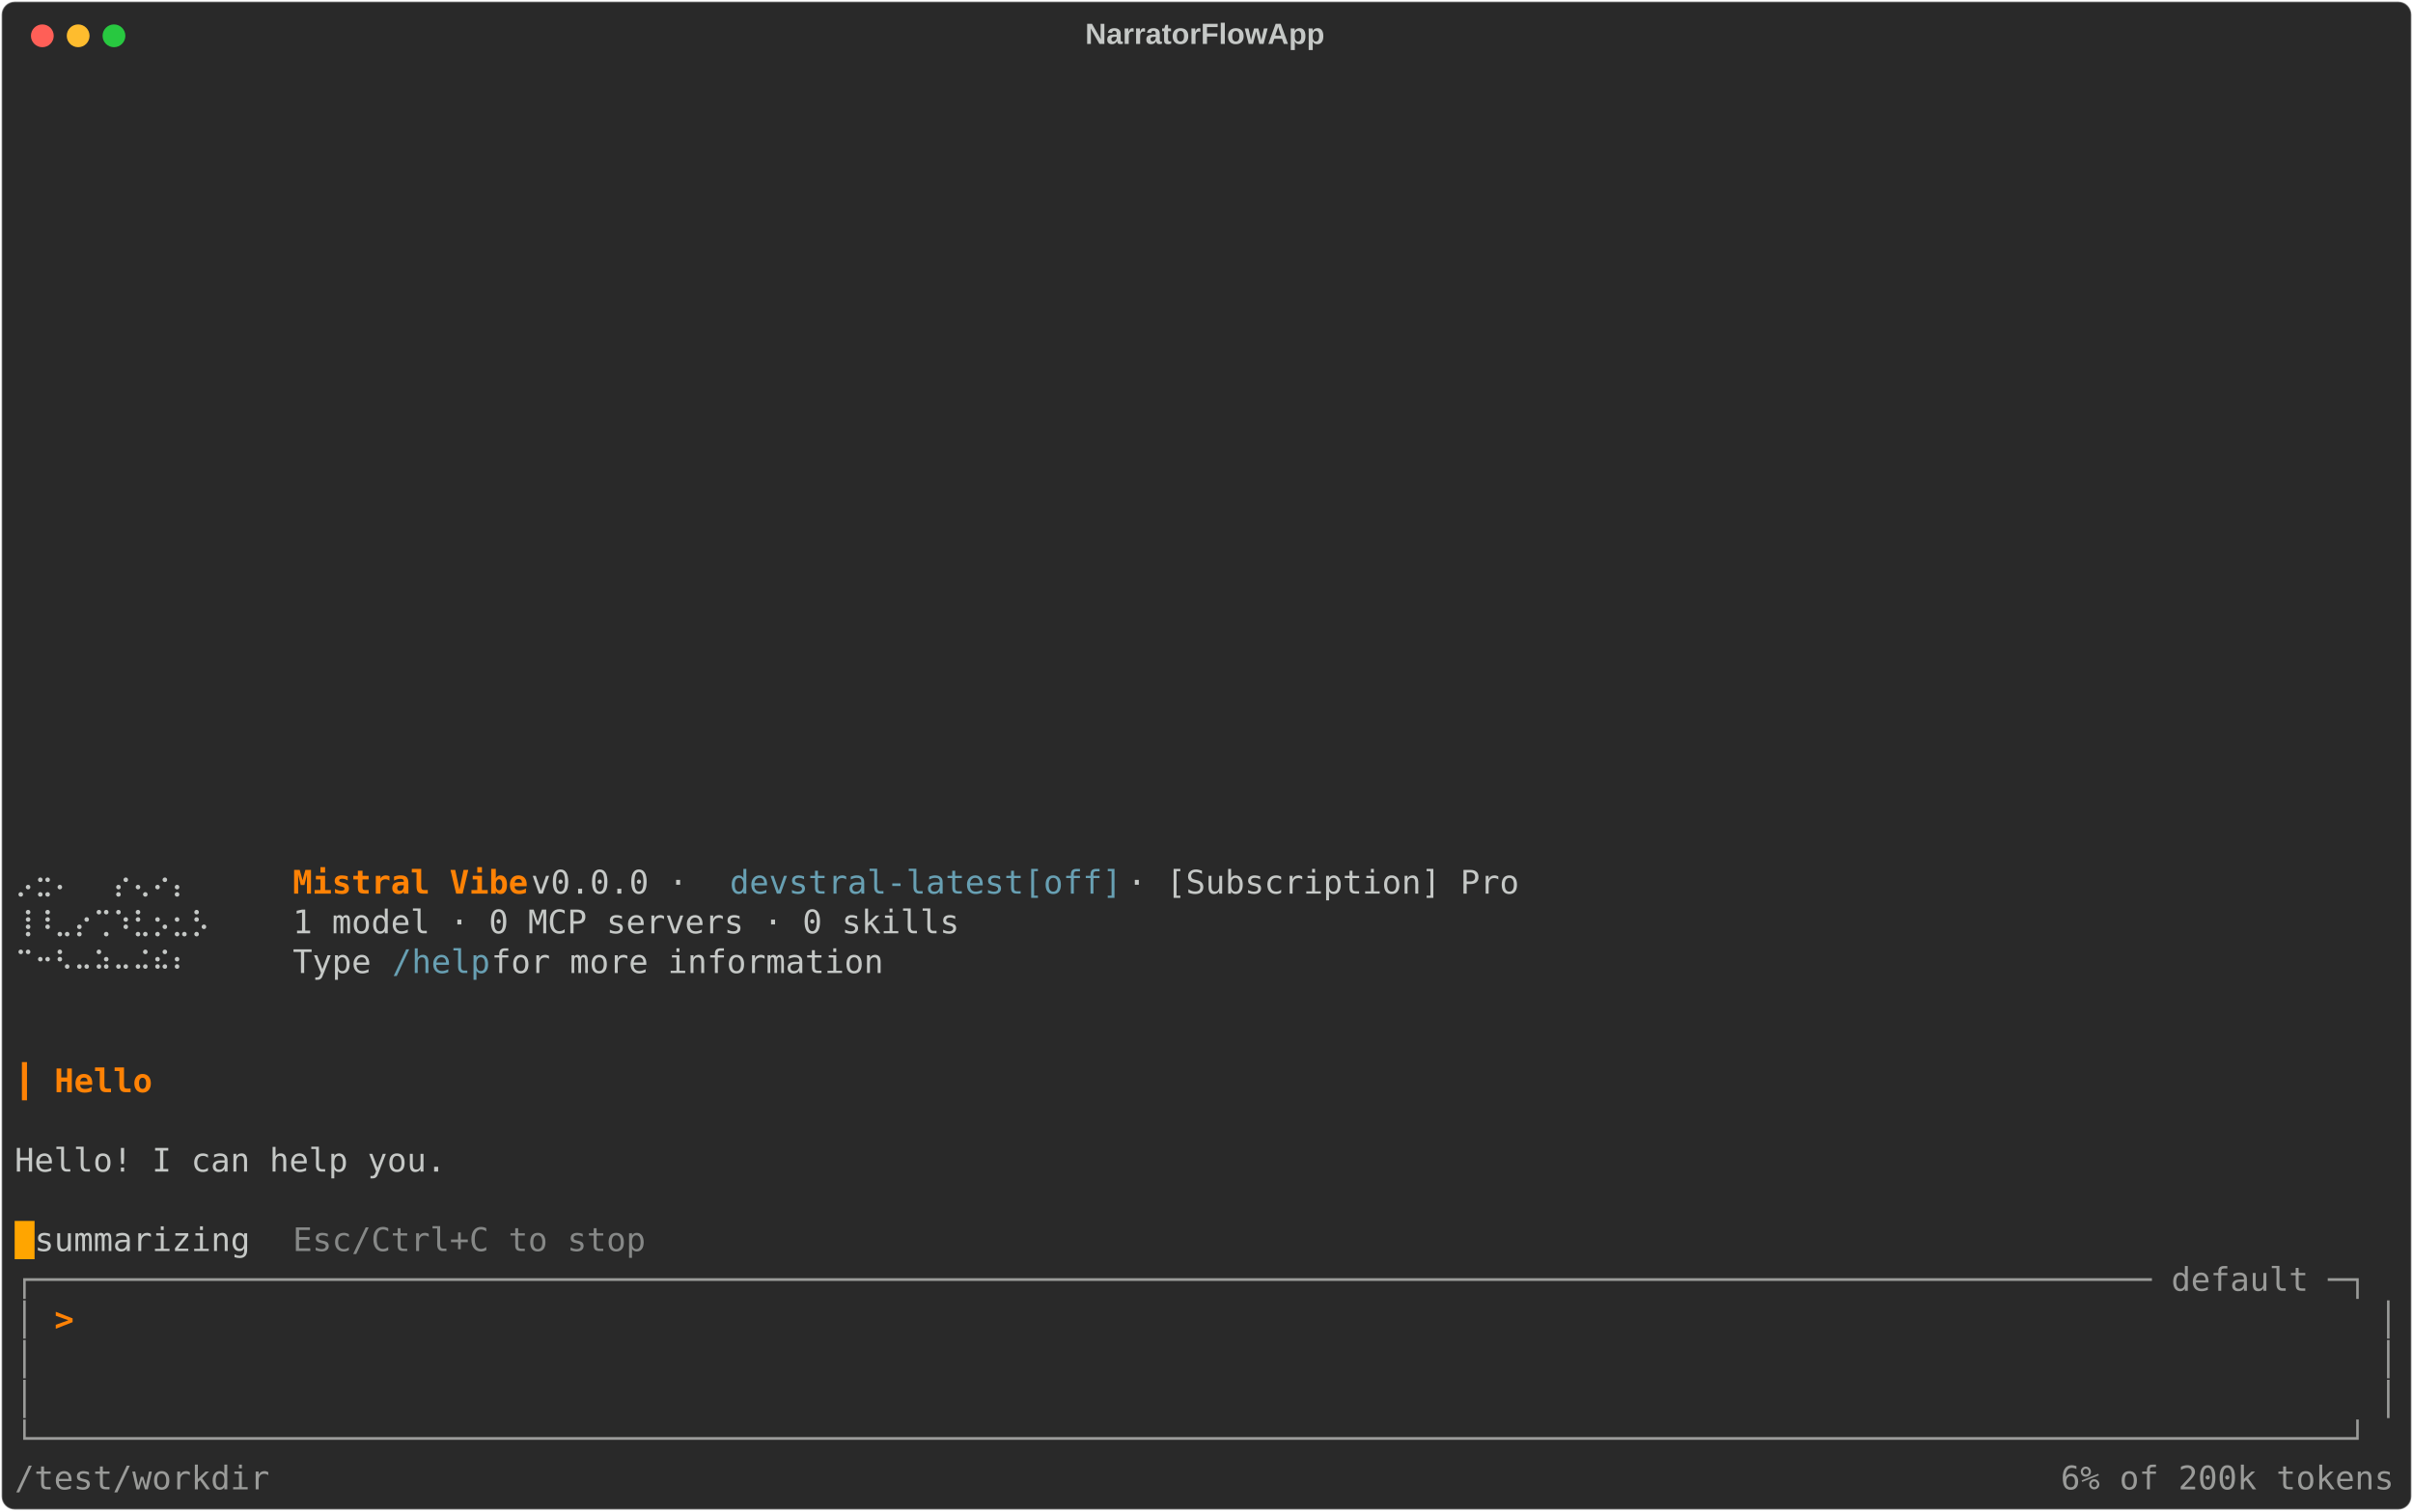
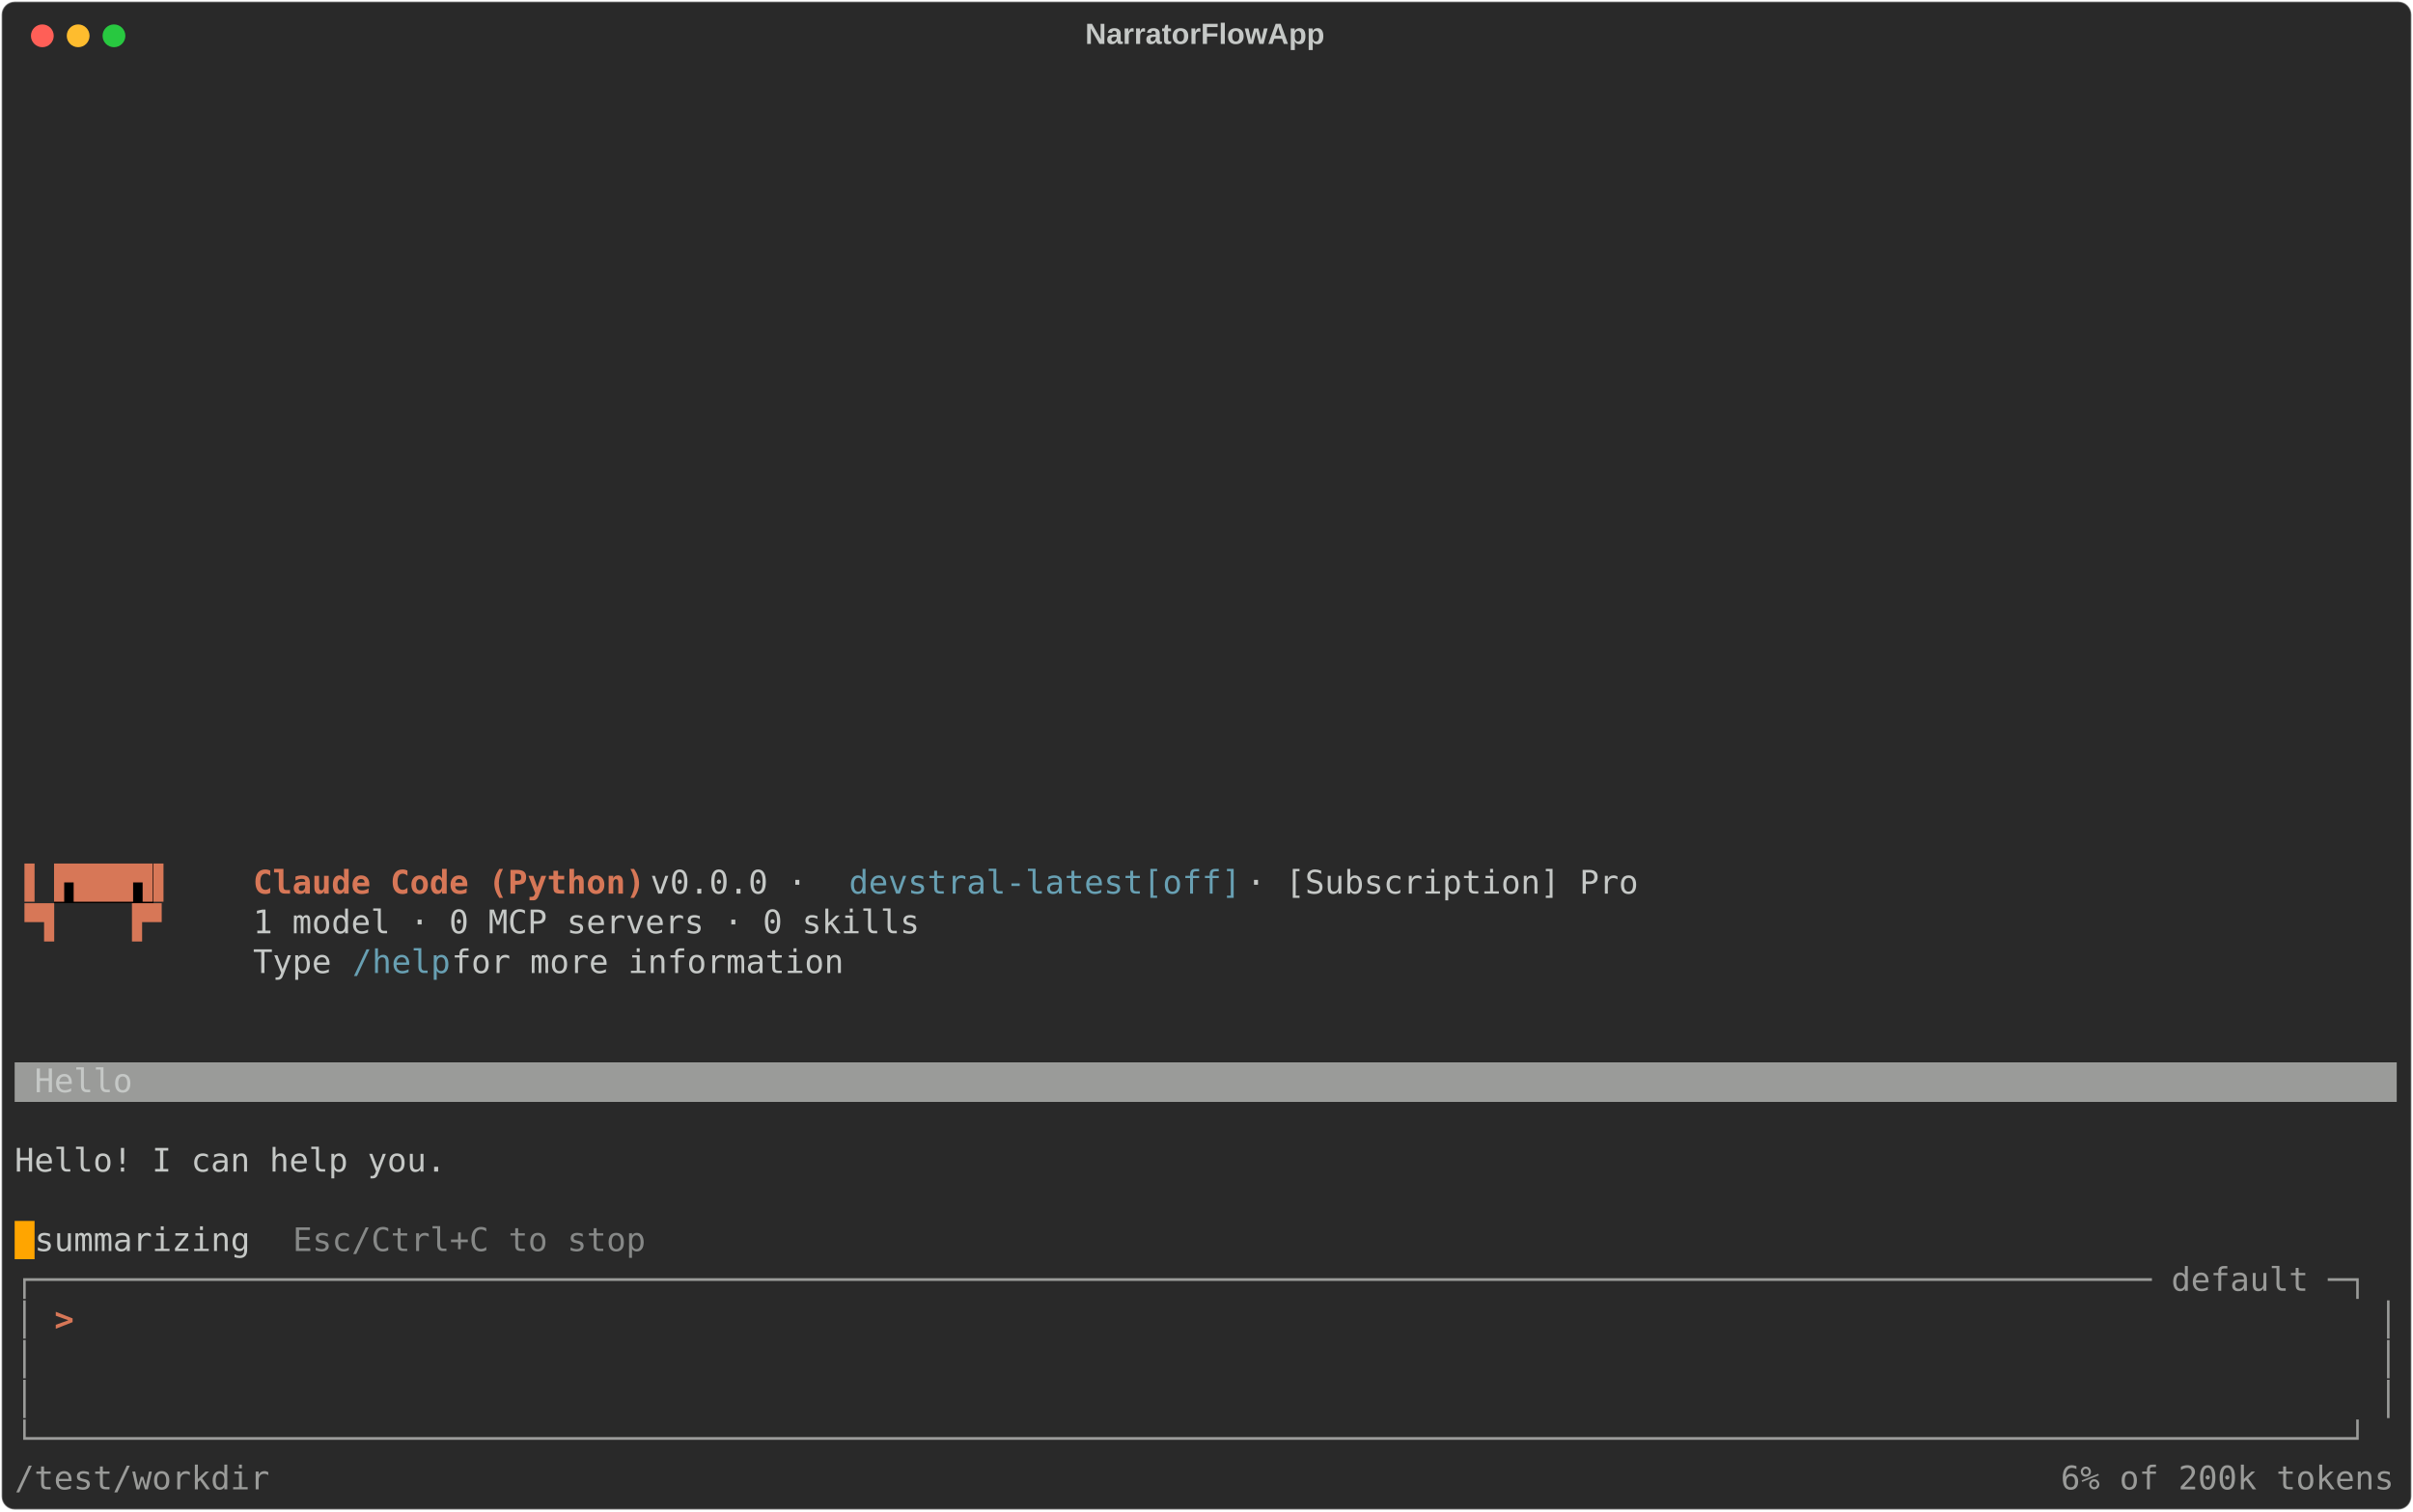
<svg xmlns="http://www.w3.org/2000/svg" class="rich-terminal" viewBox="0 0 1482 928.4">
  <style>

    @font-face {
        font-family: "Fira Code";
        src: local("FiraCode-Regular"),
                url("https://cdnjs.cloudflare.com/ajax/libs/firacode/6.2.0/woff2/FiraCode-Regular.woff2") format("woff2"),
                url("https://cdnjs.cloudflare.com/ajax/libs/firacode/6.2.0/woff/FiraCode-Regular.woff") format("woff");
        font-style: normal;
        font-weight: 400;
    }
    @font-face {
        font-family: "Fira Code";
        src: local("FiraCode-Bold"),
                url("https://cdnjs.cloudflare.com/ajax/libs/firacode/6.2.0/woff2/FiraCode-Bold.woff2") format("woff2"),
                url("https://cdnjs.cloudflare.com/ajax/libs/firacode/6.2.0/woff/FiraCode-Bold.woff") format("woff");
        font-style: bold;
        font-weight: 700;
    }

    .terminal-matrix {
        font-family: Fira Code, monospace;
        font-size: 20px;
        line-height: 24.4px;
        font-variant-east-asian: full-width;
    }

    .terminal-title {
        font-size: 18px;
        font-weight: bold;
        font-family: arial;
    }

    .terminal-r1 { fill: #c5c8c6 }
- .terminal-r2 { fill: #ff8205;font-weight: bold }
- .terminal-r3 { fill: #68a0b3 }
- .terminal-r4 { fill: #ff8205 }
+ .terminal-r2 { fill: #d77757 }
+ .terminal-r3 { fill: #d77757;font-weight: bold }
+ .terminal-r4 { fill: #68a0b3 }
.terminal-r5 { fill: #ffa500;font-weight: bold }
.terminal-r6 { fill: #868887 }
.terminal-r7 { fill: #9a9b99 }
    </style>
  <defs>
    <clipPath id="terminal-clip-terminal">
      <rect x="0" y="0" width="1463.0" height="877.4" />
    </clipPath>
    <clipPath id="terminal-line-0">
      <rect x="0" y="1.5" width="1464" height="24.65" />
    </clipPath>
    <clipPath id="terminal-line-1">
      <rect x="0" y="25.9" width="1464" height="24.65" />
    </clipPath>
    <clipPath id="terminal-line-2">
      <rect x="0" y="50.3" width="1464" height="24.65" />
    </clipPath>
    <clipPath id="terminal-line-3">
      <rect x="0" y="74.7" width="1464" height="24.65" />
    </clipPath>
    <clipPath id="terminal-line-4">
      <rect x="0" y="99.1" width="1464" height="24.65" />
    </clipPath>
    <clipPath id="terminal-line-5">
      <rect x="0" y="123.5" width="1464" height="24.65" />
    </clipPath>
    <clipPath id="terminal-line-6">
      <rect x="0" y="147.9" width="1464" height="24.65" />
    </clipPath>
    <clipPath id="terminal-line-7">
      <rect x="0" y="172.3" width="1464" height="24.65" />
    </clipPath>
    <clipPath id="terminal-line-8">
      <rect x="0" y="196.7" width="1464" height="24.65" />
    </clipPath>
    <clipPath id="terminal-line-9">
      <rect x="0" y="221.1" width="1464" height="24.65" />
    </clipPath>
    <clipPath id="terminal-line-10">
      <rect x="0" y="245.5" width="1464" height="24.65" />
    </clipPath>
    <clipPath id="terminal-line-11">
      <rect x="0" y="269.9" width="1464" height="24.65" />
    </clipPath>
    <clipPath id="terminal-line-12">
      <rect x="0" y="294.3" width="1464" height="24.65" />
    </clipPath>
    <clipPath id="terminal-line-13">
      <rect x="0" y="318.7" width="1464" height="24.65" />
    </clipPath>
    <clipPath id="terminal-line-14">
      <rect x="0" y="343.1" width="1464" height="24.65" />
    </clipPath>
    <clipPath id="terminal-line-15">
      <rect x="0" y="367.5" width="1464" height="24.65" />
    </clipPath>
    <clipPath id="terminal-line-16">
      <rect x="0" y="391.9" width="1464" height="24.65" />
    </clipPath>
    <clipPath id="terminal-line-17">
      <rect x="0" y="416.3" width="1464" height="24.65" />
    </clipPath>
    <clipPath id="terminal-line-18">
      <rect x="0" y="440.7" width="1464" height="24.65" />
    </clipPath>
    <clipPath id="terminal-line-19">
      <rect x="0" y="465.1" width="1464" height="24.65" />
    </clipPath>
    <clipPath id="terminal-line-20">
      <rect x="0" y="489.5" width="1464" height="24.65" />
    </clipPath>
    <clipPath id="terminal-line-21">
      <rect x="0" y="513.9" width="1464" height="24.65" />
    </clipPath>
    <clipPath id="terminal-line-22">
      <rect x="0" y="538.3" width="1464" height="24.65" />
    </clipPath>
    <clipPath id="terminal-line-23">
      <rect x="0" y="562.7" width="1464" height="24.65" />
    </clipPath>
    <clipPath id="terminal-line-24">
      <rect x="0" y="587.1" width="1464" height="24.65" />
    </clipPath>
    <clipPath id="terminal-line-25">
      <rect x="0" y="611.5" width="1464" height="24.65" />
    </clipPath>
    <clipPath id="terminal-line-26">
      <rect x="0" y="635.9" width="1464" height="24.65" />
    </clipPath>
    <clipPath id="terminal-line-27">
      <rect x="0" y="660.3" width="1464" height="24.65" />
    </clipPath>
    <clipPath id="terminal-line-28">
      <rect x="0" y="684.7" width="1464" height="24.65" />
    </clipPath>
    <clipPath id="terminal-line-29">
      <rect x="0" y="709.1" width="1464" height="24.65" />
    </clipPath>
    <clipPath id="terminal-line-30">
      <rect x="0" y="733.5" width="1464" height="24.65" />
    </clipPath>
    <clipPath id="terminal-line-31">
      <rect x="0" y="757.9" width="1464" height="24.65" />
    </clipPath>
    <clipPath id="terminal-line-32">
      <rect x="0" y="782.3" width="1464" height="24.65" />
    </clipPath>
    <clipPath id="terminal-line-33">
      <rect x="0" y="806.7" width="1464" height="24.65" />
    </clipPath>
    <clipPath id="terminal-line-34">
      <rect x="0" y="831.1" width="1464" height="24.65" />
    </clipPath>
  </defs>
  <rect fill="#292929" stroke="rgba(255,255,255,0.35)" stroke-width="1" x="1" y="1" width="1480" height="926.4" rx="8" />
  <text class="terminal-title" fill="#c5c8c6" text-anchor="middle" x="740" y="27">NarratorFlowApp</text>
  <g transform="translate(26,22)">
    <circle cx="0" cy="0" r="7" fill="#ff5f57" />
    <circle cx="22" cy="0" r="7" fill="#febc2e" />
    <circle cx="44" cy="0" r="7" fill="#28c840" />
  </g>
  <g transform="translate(9, 41)" clip-path="url(#terminal-clip-terminal)">
+     <rect fill="#000000" x="24.4" y="489.5" width="61" height="24.65" shape-rendering="crispEdges" />
+     <rect fill="#9a9b99" x="0" y="611.5" width="12.2" height="24.65" shape-rendering="crispEdges" />
+     <rect fill="#9a9b99" x="12.2" y="611.5" width="61" height="24.65" shape-rendering="crispEdges" />
+     <rect fill="#9a9b99" x="73.2" y="611.5" width="1390.8" height="24.65" shape-rendering="crispEdges" />
    <g class="terminal-matrix">
      <text class="terminal-r1" x="1464" y="20" textLength="12.2" clip-path="url(#terminal-line-0)">
</text>
      <text class="terminal-r1" x="1464" y="44.4" textLength="12.2" clip-path="url(#terminal-line-1)">
</text>
      <text class="terminal-r1" x="1464" y="68.8" textLength="12.2" clip-path="url(#terminal-line-2)">
</text>
      <text class="terminal-r1" x="1464" y="93.2" textLength="12.2" clip-path="url(#terminal-line-3)">
</text>
      <text class="terminal-r1" x="1464" y="117.6" textLength="12.2" clip-path="url(#terminal-line-4)">
</text>
      <text class="terminal-r1" x="1464" y="142" textLength="12.2" clip-path="url(#terminal-line-5)">
</text>
      <text class="terminal-r1" x="1464" y="166.4" textLength="12.2" clip-path="url(#terminal-line-6)">
</text>
      <text class="terminal-r1" x="1464" y="190.8" textLength="12.2" clip-path="url(#terminal-line-7)">
</text>
      <text class="terminal-r1" x="1464" y="215.2" textLength="12.2" clip-path="url(#terminal-line-8)">
</text>
      <text class="terminal-r1" x="1464" y="239.6" textLength="12.2" clip-path="url(#terminal-line-9)">
</text>
      <text class="terminal-r1" x="1464" y="264" textLength="12.2" clip-path="url(#terminal-line-10)">
</text>
      <text class="terminal-r1" x="1464" y="288.4" textLength="12.2" clip-path="url(#terminal-line-11)">
</text>
      <text class="terminal-r1" x="1464" y="312.8" textLength="12.2" clip-path="url(#terminal-line-12)">
</text>
      <text class="terminal-r1" x="1464" y="337.2" textLength="12.2" clip-path="url(#terminal-line-13)">
</text>
      <text class="terminal-r1" x="1464" y="361.6" textLength="12.2" clip-path="url(#terminal-line-14)">
</text>
      <text class="terminal-r1" x="1464" y="386" textLength="12.2" clip-path="url(#terminal-line-15)">
</text>
      <text class="terminal-r1" x="1464" y="410.4" textLength="12.2" clip-path="url(#terminal-line-16)">
</text>
      <text class="terminal-r1" x="1464" y="434.8" textLength="12.2" clip-path="url(#terminal-line-17)">
</text>
      <text class="terminal-r1" x="1464" y="459.2" textLength="12.2" clip-path="url(#terminal-line-18)">
</text>
      <text class="terminal-r1" x="1464" y="483.6" textLength="12.2" clip-path="url(#terminal-line-19)">
</text>
-       <text class="terminal-r1" x="0" y="508" textLength="134.2" clip-path="url(#terminal-line-20)">  ⡠⣒⠄  ⡔⢄⠔⡄</text>
-       <text class="terminal-r2" x="170.8" y="508" textLength="146.4" clip-path="url(#terminal-line-20)">Mistral Vibe</text>
-       <text class="terminal-r1" x="317.2" y="508" textLength="122" clip-path="url(#terminal-line-20)"> v0.0.0 · </text>
-       <text class="terminal-r3" x="439.2" y="508" textLength="244" clip-path="url(#terminal-line-20)">devstral-latest[off]</text>
-       <text class="terminal-r1" x="683.2" y="508" textLength="256.2" clip-path="url(#terminal-line-20)"> · [Subscription] Pro</text>
+       <text class="terminal-r2" x="0" y="508" textLength="24.4" clip-path="url(#terminal-line-20)"> ▐</text>
+       <text class="terminal-r2" x="24.4" y="508" textLength="61" clip-path="url(#terminal-line-20)">▛███▜</text>
+       <text class="terminal-r2" x="85.4" y="508" textLength="12.2" clip-path="url(#terminal-line-20)">▌</text>
+       <text class="terminal-r3" x="146.4" y="508" textLength="244" clip-path="url(#terminal-line-20)">Claude Code (Python)</text>
+       <text class="terminal-r1" x="390.4" y="508" textLength="122" clip-path="url(#terminal-line-20)"> v0.0.0 · </text>
+       <text class="terminal-r4" x="512.4" y="508" textLength="244" clip-path="url(#terminal-line-20)">devstral-latest[off]</text>
+       <text class="terminal-r1" x="756.4" y="508" textLength="256.2" clip-path="url(#terminal-line-20)"> · [Subscription] Pro</text>
      <text class="terminal-r1" x="1464" y="508" textLength="12.2" clip-path="url(#terminal-line-20)">
</text>
-       <text class="terminal-r1" x="0" y="532.4" textLength="134.2" clip-path="url(#terminal-line-21)"> ⢸⠸⣀⡔⢉⠱⣃⡢⣂⡣</text>
-       <text class="terminal-r1" x="170.8" y="532.4" textLength="414.8" clip-path="url(#terminal-line-21)">1 model · 0 MCP servers · 0 skills</text>
+       <text class="terminal-r2" x="0" y="532.4" textLength="97.6" clip-path="url(#terminal-line-21)">▝▜    ▛▘</text>
+       <text class="terminal-r1" x="146.4" y="532.4" textLength="414.8" clip-path="url(#terminal-line-21)">1 model · 0 MCP servers · 0 skills</text>
      <text class="terminal-r1" x="1464" y="532.4" textLength="12.2" clip-path="url(#terminal-line-21)">
</text>
-       <text class="terminal-r1" x="0" y="556.8" textLength="134.2" clip-path="url(#terminal-line-22)">  ⠉⠒⠣⠤⠵⠤⠬⠮⠆</text>
-       <text class="terminal-r1" x="170.8" y="556.8" textLength="61" clip-path="url(#terminal-line-22)">Type </text>
-       <text class="terminal-r3" x="231.8" y="556.8" textLength="61" clip-path="url(#terminal-line-22)">/help</text>
-       <text class="terminal-r1" x="292.8" y="556.8" textLength="256.2" clip-path="url(#terminal-line-22)"> for more information</text>
+       <text class="terminal-r1" x="146.4" y="556.8" textLength="61" clip-path="url(#terminal-line-22)">Type </text>
+       <text class="terminal-r4" x="207.4" y="556.8" textLength="61" clip-path="url(#terminal-line-22)">/help</text>
+       <text class="terminal-r1" x="268.4" y="556.8" textLength="256.2" clip-path="url(#terminal-line-22)"> for more information</text>
      <text class="terminal-r1" x="1464" y="556.8" textLength="12.2" clip-path="url(#terminal-line-22)">
</text>
      <text class="terminal-r1" x="1464" y="581.2" textLength="12.2" clip-path="url(#terminal-line-23)">
</text>
      <text class="terminal-r1" x="1464" y="605.6" textLength="12.2" clip-path="url(#terminal-line-24)">
</text>
-       <text class="terminal-r4" x="0" y="630" textLength="12.2" clip-path="url(#terminal-line-25)">┃</text>
-       <text class="terminal-r2" x="24.4" y="630" textLength="61" clip-path="url(#terminal-line-25)">Hello</text>
+       <text class="terminal-r1" x="12.2" y="630" textLength="61" clip-path="url(#terminal-line-25)">Hello</text>
      <text class="terminal-r1" x="1464" y="630" textLength="12.2" clip-path="url(#terminal-line-25)">
</text>
      <text class="terminal-r1" x="1464" y="654.4" textLength="12.2" clip-path="url(#terminal-line-26)">
</text>
      <text class="terminal-r1" x="0" y="678.8" textLength="268.4" clip-path="url(#terminal-line-27)">Hello! I can help you.</text>
      <text class="terminal-r1" x="1464" y="678.8" textLength="12.2" clip-path="url(#terminal-line-27)">
</text>
      <text class="terminal-r1" x="1464" y="703.2" textLength="12.2" clip-path="url(#terminal-line-28)">
</text>
      <text class="terminal-r5" x="0" y="727.6" textLength="12.2" clip-path="url(#terminal-line-29)">█</text>
      <text class="terminal-r1" x="12.2" y="727.6" textLength="158.6" clip-path="url(#terminal-line-29)"> summarizing </text>
      <text class="terminal-r6" x="170.8" y="727.6" textLength="219.6" clip-path="url(#terminal-line-29)">Esc/Ctrl+C to stop</text>
      <text class="terminal-r1" x="1464" y="727.6" textLength="12.2" clip-path="url(#terminal-line-29)">
</text>
      <text class="terminal-r7" x="0" y="752" textLength="1464" clip-path="url(#terminal-line-30)">┌──────────────────────────────────────────────────────────────────────────────────────────────────────────── default ─┐</text>
      <text class="terminal-r1" x="1464" y="752" textLength="12.2" clip-path="url(#terminal-line-30)">
</text>
      <text class="terminal-r7" x="0" y="776.4" textLength="12.2" clip-path="url(#terminal-line-31)">│</text>
-       <text class="terminal-r2" x="24.4" y="776.4" textLength="12.2" clip-path="url(#terminal-line-31)">&gt;</text>
+       <text class="terminal-r3" x="24.4" y="776.4" textLength="12.2" clip-path="url(#terminal-line-31)">&gt;</text>
      <text class="terminal-r7" x="1451.8" y="776.4" textLength="12.2" clip-path="url(#terminal-line-31)">│</text>
      <text class="terminal-r1" x="1464" y="776.4" textLength="12.2" clip-path="url(#terminal-line-31)">
</text>
      <text class="terminal-r7" x="0" y="800.8" textLength="12.2" clip-path="url(#terminal-line-32)">│</text>
      <text class="terminal-r7" x="1451.8" y="800.8" textLength="12.2" clip-path="url(#terminal-line-32)">│</text>
      <text class="terminal-r1" x="1464" y="800.8" textLength="12.2" clip-path="url(#terminal-line-32)">
</text>
      <text class="terminal-r7" x="0" y="825.2" textLength="12.2" clip-path="url(#terminal-line-33)">│</text>
      <text class="terminal-r7" x="1451.8" y="825.2" textLength="12.2" clip-path="url(#terminal-line-33)">│</text>
      <text class="terminal-r1" x="1464" y="825.2" textLength="12.2" clip-path="url(#terminal-line-33)">
</text>
      <text class="terminal-r7" x="0" y="849.6" textLength="1464" clip-path="url(#terminal-line-34)">└──────────────────────────────────────────────────────────────────────────────────────────────────────────────────────┘</text>
      <text class="terminal-r1" x="1464" y="849.6" textLength="12.2" clip-path="url(#terminal-line-34)">
</text>
      <text class="terminal-r7" x="0" y="874" textLength="158.6" clip-path="url(#terminal-line-35)">/test/workdir</text>
      <text class="terminal-r7" x="1256.6" y="874" textLength="207.4" clip-path="url(#terminal-line-35)">6% of 200k tokens</text>
    </g>
  </g>
</svg>
